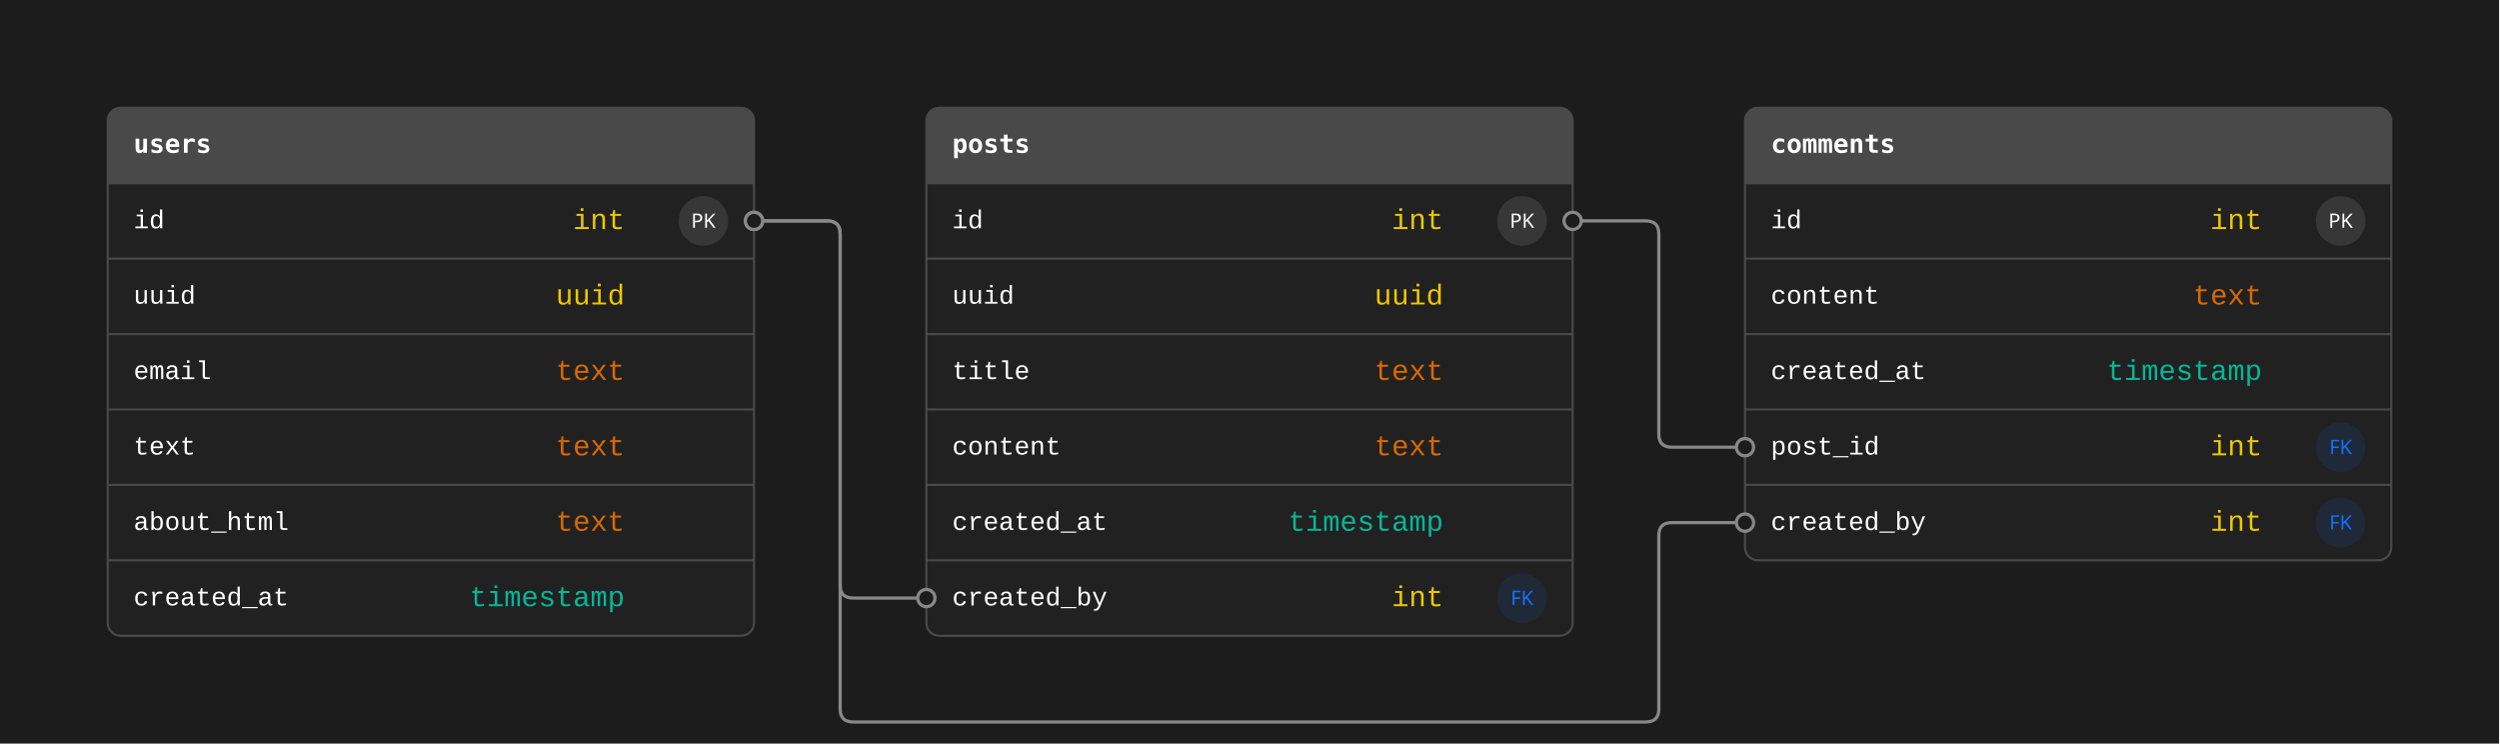
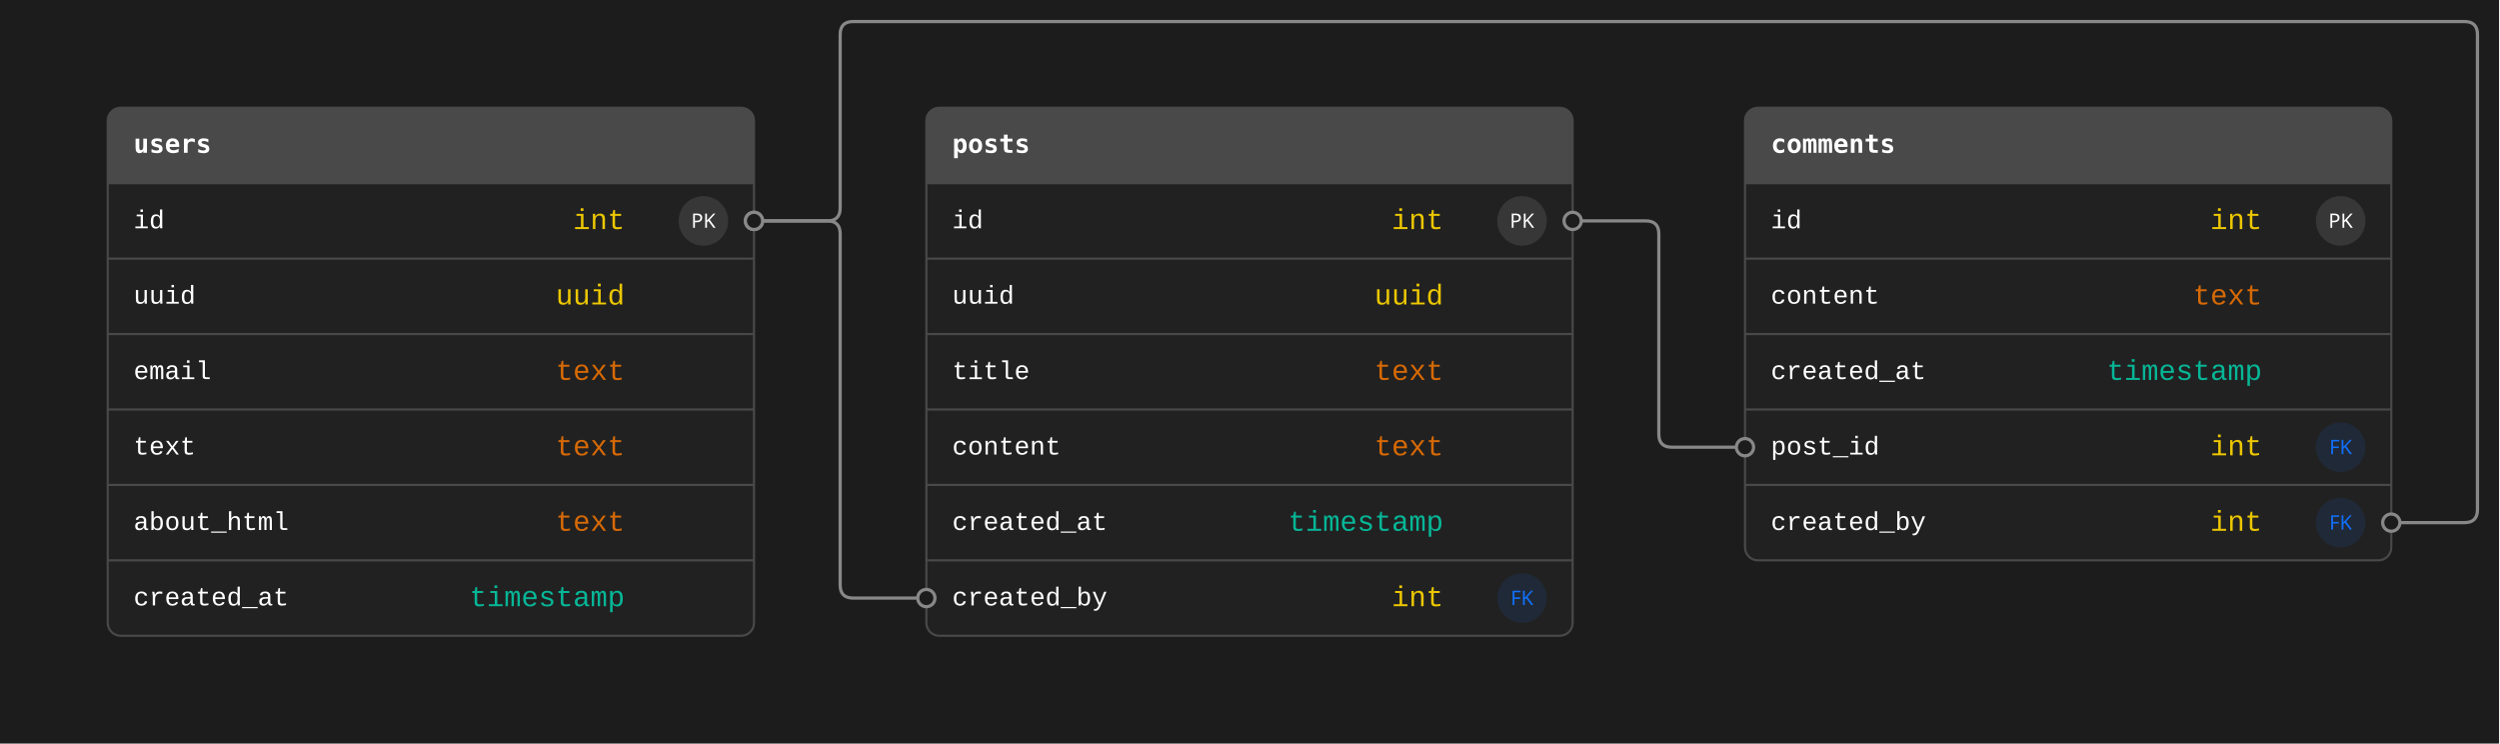
<svg xmlns="http://www.w3.org/2000/svg" viewBox="0, 0, 1160, 345">
  <rect fill="#1C1C1C" height="100%" width="100%" />
  <defs>
    <clipPath id="record-clip-path-0">
      <rect height="245" rx="6" ry="6" width="300" x="50" y="50" />
    </clipPath>
    <clipPath id="record-clip-path-1">
      <rect height="245" rx="6" ry="6" width="300" x="430" y="50" />
    </clipPath>
    <clipPath id="record-clip-path-2">
      <rect height="210" rx="6" ry="6" width="300" x="810" y="50" />
    </clipPath>
  </defs>
  <rect fill="#212121" height="245" rx="6" ry="6" stroke="#494949" width="300" x="50" y="50" />
  <rect clip-path="url(#record-clip-path-0)" fill="#494949" height="35" width="300" x="50" y="50" />
  <text dominant-baseline="middle" fill="white" font-family="Monaco,Lucida Console,monospace" font-weight="bold" text-anchor="start" x="62" y="67.5">
users
</text>
  <line stroke="#494949" stroke-width="1" x1="50" x2="350" y1="85" y2="85" />
  <text dominant-baseline="middle" fill="white" font-family="Courier New,monospace" font-weight="lighter" text-anchor="start" x="62" y="102.5">
id
</text>
  <text dominant-baseline="middle" fill="#ECC700" font-family="Courier New,monospace" font-size="small" font-weight="lighter" text-anchor="end" x="290" y="102.5">
int
</text>
  <circle cx="326.5" cy="102.5" fill="#373737" r="11.5" />
  <text dominant-baseline="middle" fill="white" font-family="Trebuchet MS,sans-serif" font-size="xx-small" text-anchor="middle" x="326.5" y="102.5">
PK
</text>
  <line stroke="#494949" stroke-width="1" x1="50" x2="350" y1="120" y2="120" />
  <text dominant-baseline="middle" fill="white" font-family="Courier New,monospace" font-weight="lighter" text-anchor="start" x="62" y="137.5">
uuid
</text>
  <text dominant-baseline="middle" fill="#ECC700" font-family="Courier New,monospace" font-size="small" font-weight="lighter" text-anchor="end" x="290" y="137.5">
uuid
</text>
  <line stroke="#494949" stroke-width="1" x1="50" x2="350" y1="155" y2="155" />
  <text dominant-baseline="middle" fill="white" font-family="Courier New,monospace" font-weight="lighter" text-anchor="start" x="62" y="172.5">
email
</text>
  <text dominant-baseline="middle" fill="#D66905" font-family="Courier New,monospace" font-size="small" font-weight="lighter" text-anchor="end" x="290" y="172.5">
text
</text>
  <line stroke="#494949" stroke-width="1" x1="50" x2="350" y1="190" y2="190" />
  <text dominant-baseline="middle" fill="white" font-family="Courier New,monospace" font-weight="lighter" text-anchor="start" x="62" y="207.5">
text
</text>
  <text dominant-baseline="middle" fill="#D66905" font-family="Courier New,monospace" font-size="small" font-weight="lighter" text-anchor="end" x="290" y="207.5">
text
</text>
  <line stroke="#494949" stroke-width="1" x1="50" x2="350" y1="225" y2="225" />
  <text dominant-baseline="middle" fill="white" font-family="Courier New,monospace" font-weight="lighter" text-anchor="start" x="62" y="242.5">
about_html
</text>
  <text dominant-baseline="middle" fill="#D66905" font-family="Courier New,monospace" font-size="small" font-weight="lighter" text-anchor="end" x="290" y="242.5">
text
</text>
  <line stroke="#494949" stroke-width="1" x1="50" x2="350" y1="260" y2="260" />
  <text dominant-baseline="middle" fill="white" font-family="Courier New,monospace" font-weight="lighter" text-anchor="start" x="62" y="277.5">
created_at
</text>
  <text dominant-baseline="middle" fill="#06B697" font-family="Courier New,monospace" font-size="small" font-weight="lighter" text-anchor="end" x="290" y="277.5">
timestamp
</text>
  <rect fill="#212121" height="245" rx="6" ry="6" stroke="#494949" width="300" x="430" y="50" />
  <rect clip-path="url(#record-clip-path-1)" fill="#494949" height="35" width="300" x="430" y="50" />
  <text dominant-baseline="middle" fill="white" font-family="Monaco,Lucida Console,monospace" font-weight="bold" text-anchor="start" x="442" y="67.5">
posts
</text>
  <line stroke="#494949" stroke-width="1" x1="430" x2="730" y1="85" y2="85" />
  <text dominant-baseline="middle" fill="white" font-family="Courier New,monospace" font-weight="lighter" text-anchor="start" x="442" y="102.5">
id
</text>
  <text dominant-baseline="middle" fill="#ECC700" font-family="Courier New,monospace" font-size="small" font-weight="lighter" text-anchor="end" x="670" y="102.5">
int
</text>
  <circle cx="706.5" cy="102.5" fill="#373737" r="11.5" />
  <text dominant-baseline="middle" fill="white" font-family="Trebuchet MS,sans-serif" font-size="xx-small" text-anchor="middle" x="706.5" y="102.5">
PK
</text>
  <line stroke="#494949" stroke-width="1" x1="430" x2="730" y1="120" y2="120" />
  <text dominant-baseline="middle" fill="white" font-family="Courier New,monospace" font-weight="lighter" text-anchor="start" x="442" y="137.5">
uuid
</text>
  <text dominant-baseline="middle" fill="#ECC700" font-family="Courier New,monospace" font-size="small" font-weight="lighter" text-anchor="end" x="670" y="137.5">
uuid
</text>
  <line stroke="#494949" stroke-width="1" x1="430" x2="730" y1="155" y2="155" />
  <text dominant-baseline="middle" fill="white" font-family="Courier New,monospace" font-weight="lighter" text-anchor="start" x="442" y="172.5">
title
</text>
  <text dominant-baseline="middle" fill="#D66905" font-family="Courier New,monospace" font-size="small" font-weight="lighter" text-anchor="end" x="670" y="172.5">
text
</text>
  <line stroke="#494949" stroke-width="1" x1="430" x2="730" y1="190" y2="190" />
  <text dominant-baseline="middle" fill="white" font-family="Courier New,monospace" font-weight="lighter" text-anchor="start" x="442" y="207.5">
content
</text>
  <text dominant-baseline="middle" fill="#D66905" font-family="Courier New,monospace" font-size="small" font-weight="lighter" text-anchor="end" x="670" y="207.5">
text
</text>
  <line stroke="#494949" stroke-width="1" x1="430" x2="730" y1="225" y2="225" />
  <text dominant-baseline="middle" fill="white" font-family="Courier New,monospace" font-weight="lighter" text-anchor="start" x="442" y="242.5">
created_at
</text>
  <text dominant-baseline="middle" fill="#06B697" font-family="Courier New,monospace" font-size="small" font-weight="lighter" text-anchor="end" x="670" y="242.5">
timestamp
</text>
  <line stroke="#494949" stroke-width="1" x1="430" x2="730" y1="260" y2="260" />
  <text dominant-baseline="middle" fill="white" font-family="Courier New,monospace" font-weight="lighter" text-anchor="start" x="442" y="277.5">
created_by
</text>
  <text dominant-baseline="middle" fill="#ECC700" font-family="Courier New,monospace" font-size="small" font-weight="lighter" text-anchor="end" x="670" y="277.5">
int
</text>
  <circle cx="706.5" cy="277.5" fill="#202937" r="11.5" />
  <text dominant-baseline="middle" fill="#1170FB" font-family="Trebuchet MS,sans-serif" font-size="xx-small" text-anchor="middle" x="706.5" y="277.5">
FK
</text>
  <rect fill="#212121" height="210" rx="6" ry="6" stroke="#494949" width="300" x="810" y="50" />
  <rect clip-path="url(#record-clip-path-2)" fill="#494949" height="35" width="300" x="810" y="50" />
  <text dominant-baseline="middle" fill="white" font-family="Monaco,Lucida Console,monospace" font-weight="bold" text-anchor="start" x="822" y="67.5">
comments
</text>
  <line stroke="#494949" stroke-width="1" x1="810" x2="1110" y1="85" y2="85" />
  <text dominant-baseline="middle" fill="white" font-family="Courier New,monospace" font-weight="lighter" text-anchor="start" x="822" y="102.5">
id
</text>
  <text dominant-baseline="middle" fill="#ECC700" font-family="Courier New,monospace" font-size="small" font-weight="lighter" text-anchor="end" x="1050" y="102.5">
int
</text>
  <circle cx="1086.5" cy="102.5" fill="#373737" r="11.5" />
  <text dominant-baseline="middle" fill="white" font-family="Trebuchet MS,sans-serif" font-size="xx-small" text-anchor="middle" x="1086.5" y="102.5">
PK
</text>
  <line stroke="#494949" stroke-width="1" x1="810" x2="1110" y1="120" y2="120" />
  <text dominant-baseline="middle" fill="white" font-family="Courier New,monospace" font-weight="lighter" text-anchor="start" x="822" y="137.5">
content
</text>
  <text dominant-baseline="middle" fill="#D66905" font-family="Courier New,monospace" font-size="small" font-weight="lighter" text-anchor="end" x="1050" y="137.5">
text
</text>
  <line stroke="#494949" stroke-width="1" x1="810" x2="1110" y1="155" y2="155" />
  <text dominant-baseline="middle" fill="white" font-family="Courier New,monospace" font-weight="lighter" text-anchor="start" x="822" y="172.5">
created_at
</text>
  <text dominant-baseline="middle" fill="#06B697" font-family="Courier New,monospace" font-size="small" font-weight="lighter" text-anchor="end" x="1050" y="172.5">
timestamp
</text>
  <line stroke="#494949" stroke-width="1" x1="810" x2="1110" y1="190" y2="190" />
  <text dominant-baseline="middle" fill="white" font-family="Courier New,monospace" font-weight="lighter" text-anchor="start" x="822" y="207.5">
post_id
</text>
  <text dominant-baseline="middle" fill="#ECC700" font-family="Courier New,monospace" font-size="small" font-weight="lighter" text-anchor="end" x="1050" y="207.5">
int
</text>
  <circle cx="1086.5" cy="207.5" fill="#202937" r="11.5" />
  <text dominant-baseline="middle" fill="#1170FB" font-family="Trebuchet MS,sans-serif" font-size="xx-small" text-anchor="middle" x="1086.5" y="207.5">
FK
</text>
  <line stroke="#494949" stroke-width="1" x1="810" x2="1110" y1="225" y2="225" />
  <text dominant-baseline="middle" fill="white" font-family="Courier New,monospace" font-weight="lighter" text-anchor="start" x="822" y="242.5">
created_by
</text>
  <text dominant-baseline="middle" fill="#ECC700" font-family="Courier New,monospace" font-size="small" font-weight="lighter" text-anchor="end" x="1050" y="242.5">
int
</text>
  <circle cx="1086.5" cy="242.5" fill="#202937" r="11.5" />
  <text dominant-baseline="middle" fill="#1170FB" font-family="Trebuchet MS,sans-serif" font-size="xx-small" text-anchor="middle" x="1086.5" y="242.5">
FK
</text>
  <path d="M430 277.5 L396 277.5 Q390 277.5 390 271.5 L390 108.5 Q390 102.5 384 102.5 L350 102.5" fill="transparent" stroke="#888888" stroke-width="1.5" />
  <circle cx="430" cy="277.5" fill="#1C1C1C" r="4" stroke="#888888" stroke-width="1.5" />
  <circle cx="350" cy="102.5" fill="#1C1C1C" r="4" stroke="#888888" stroke-width="1.5" />
  <path d="M810 207.5 L776 207.5 Q770 207.5 770 201.5 L770 108.5 Q770 102.5 764 102.5 L730 102.5" fill="transparent" stroke="#888888" stroke-width="1.5" />
  <circle cx="810" cy="207.5" fill="#1C1C1C" r="4" stroke="#888888" stroke-width="1.5" />
  <circle cx="730" cy="102.5" fill="#1C1C1C" r="4" stroke="#888888" stroke-width="1.5" />
-   <path d="M810 242.5 L776 242.5 Q770 242.5 770 248.5 L770 277.5 L770 300 L770 329 Q770 335 764 335 L580 335 L396 335 Q390 335 390 329 L390 277.5 L390 108.5 Q390 102.5 384 102.5 L350 102.5" fill="transparent" stroke="#888888" stroke-width="1.5" />
-   <circle cx="810" cy="242.5" fill="#1C1C1C" r="4" stroke="#888888" stroke-width="1.5" />
+   <path d="M1110 242.5 L1144 242.5 Q1150 242.5 1150 236.5 L1150 207.5 L1150 16 Q1150 10 1144 10 L770 10 L396 10 Q390 10 390 16 L390 96.5 Q390 102.5 384 102.5 L350 102.5" fill="transparent" stroke="#888888" stroke-width="1.5" />
+   <circle cx="1110" cy="242.5" fill="#1C1C1C" r="4" stroke="#888888" stroke-width="1.5" />
  <circle cx="350" cy="102.5" fill="#1C1C1C" r="4" stroke="#888888" stroke-width="1.5" />
</svg>
